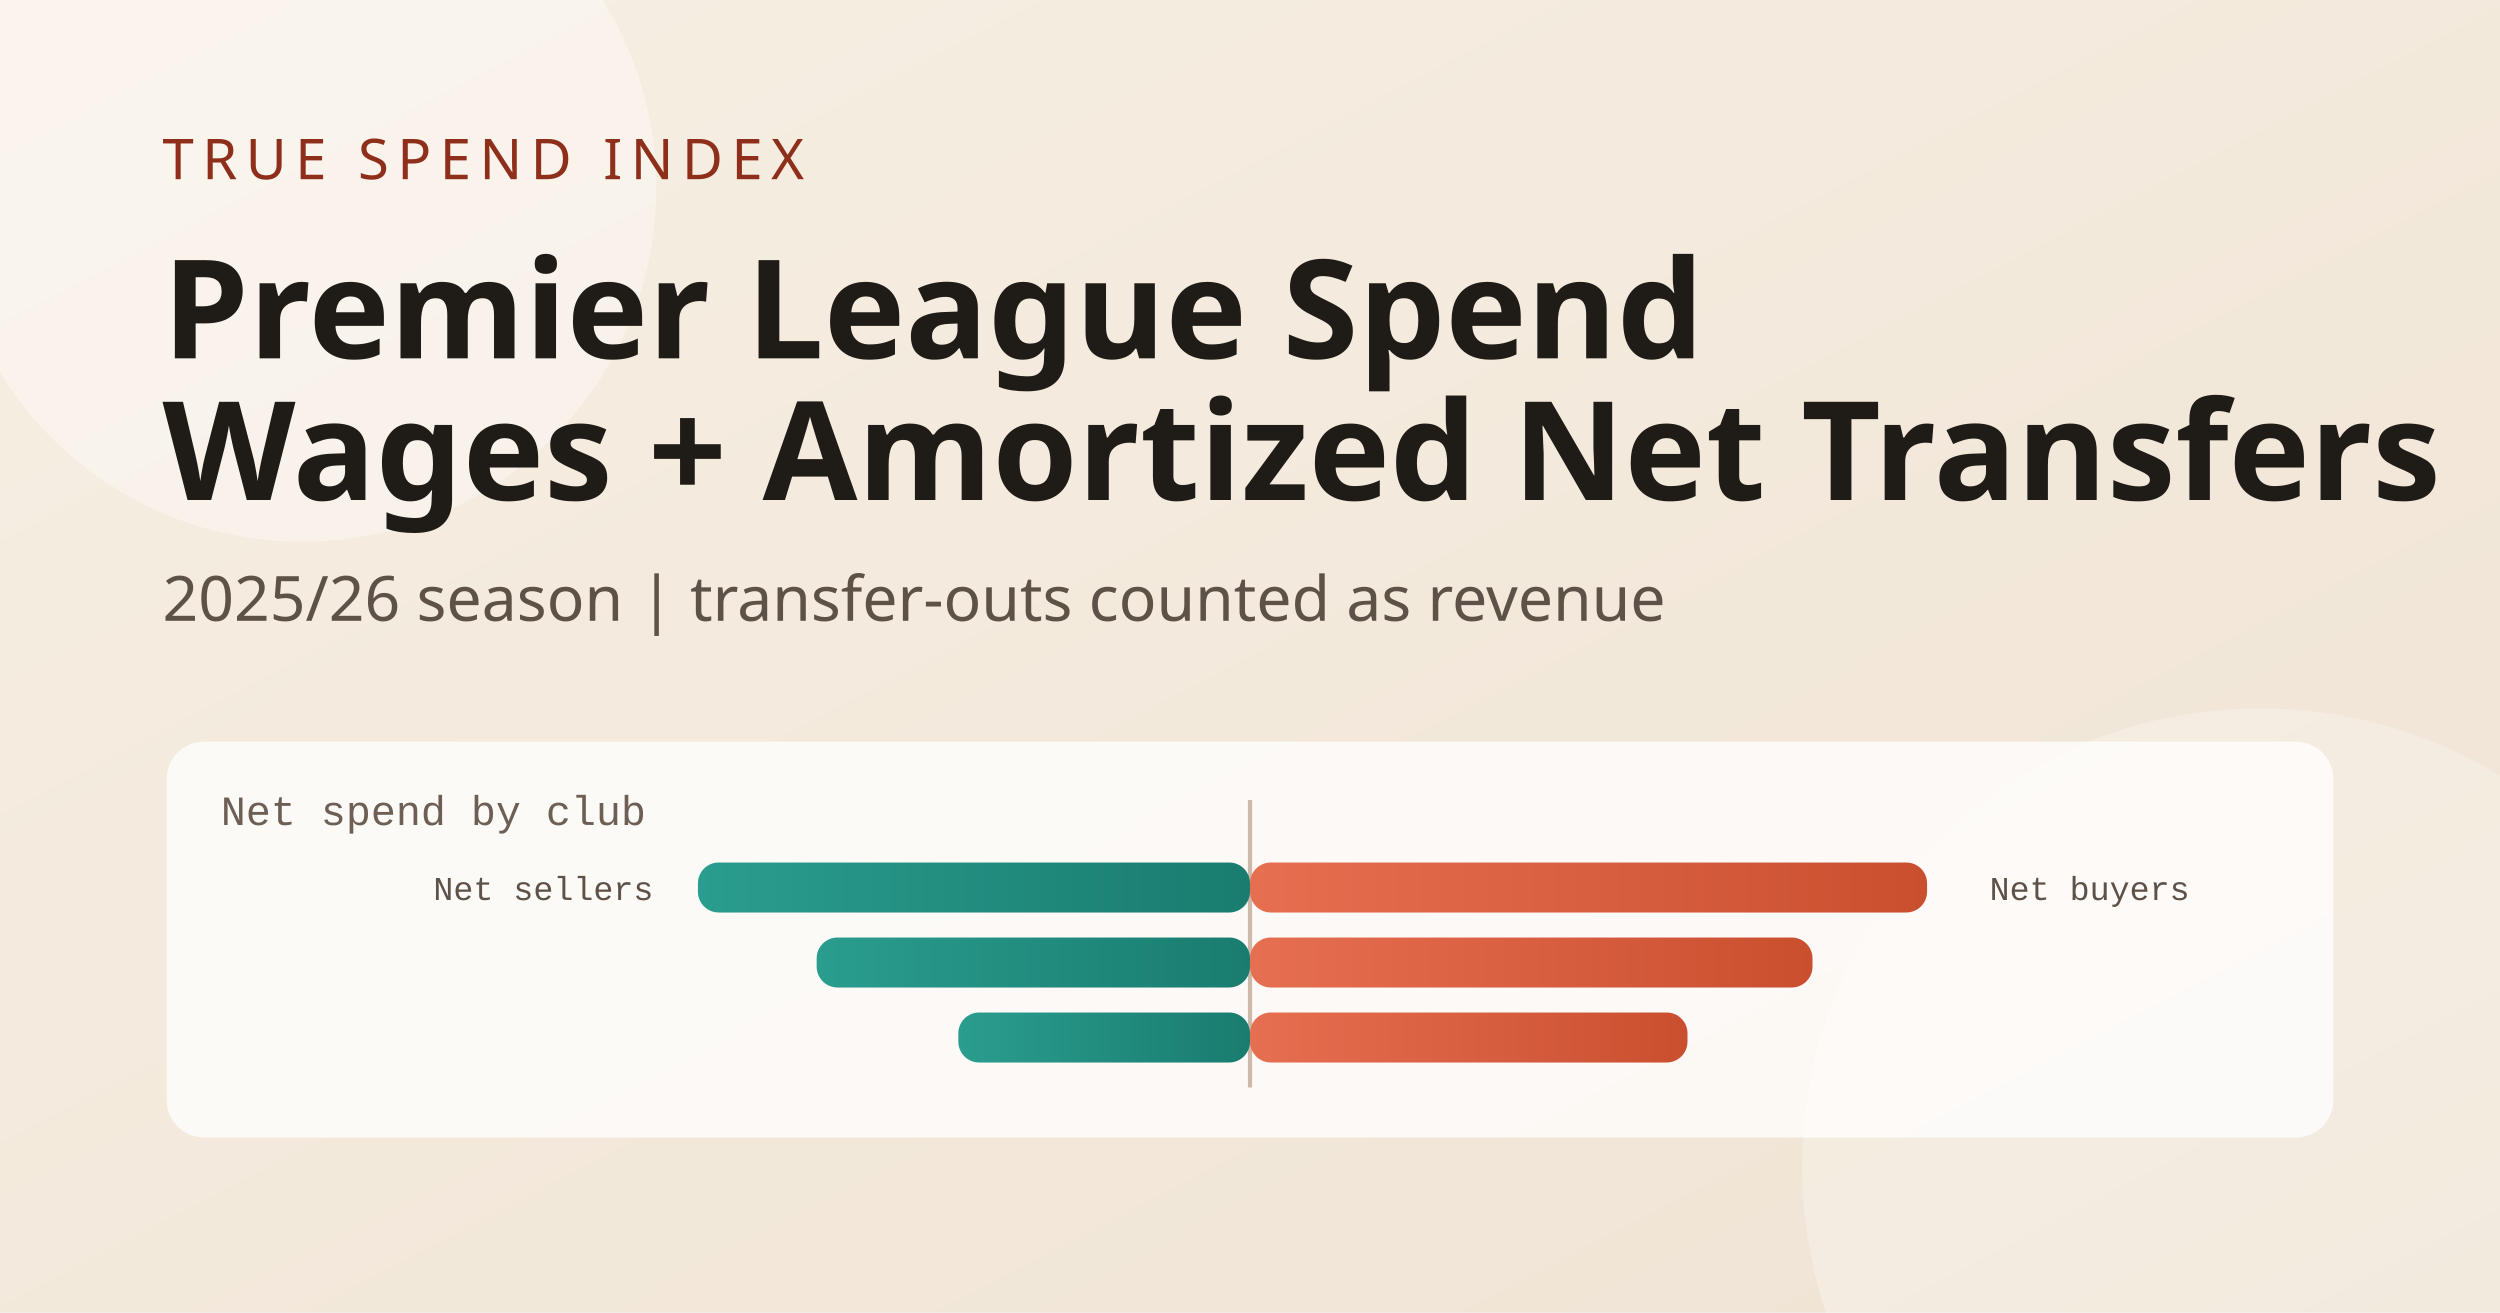
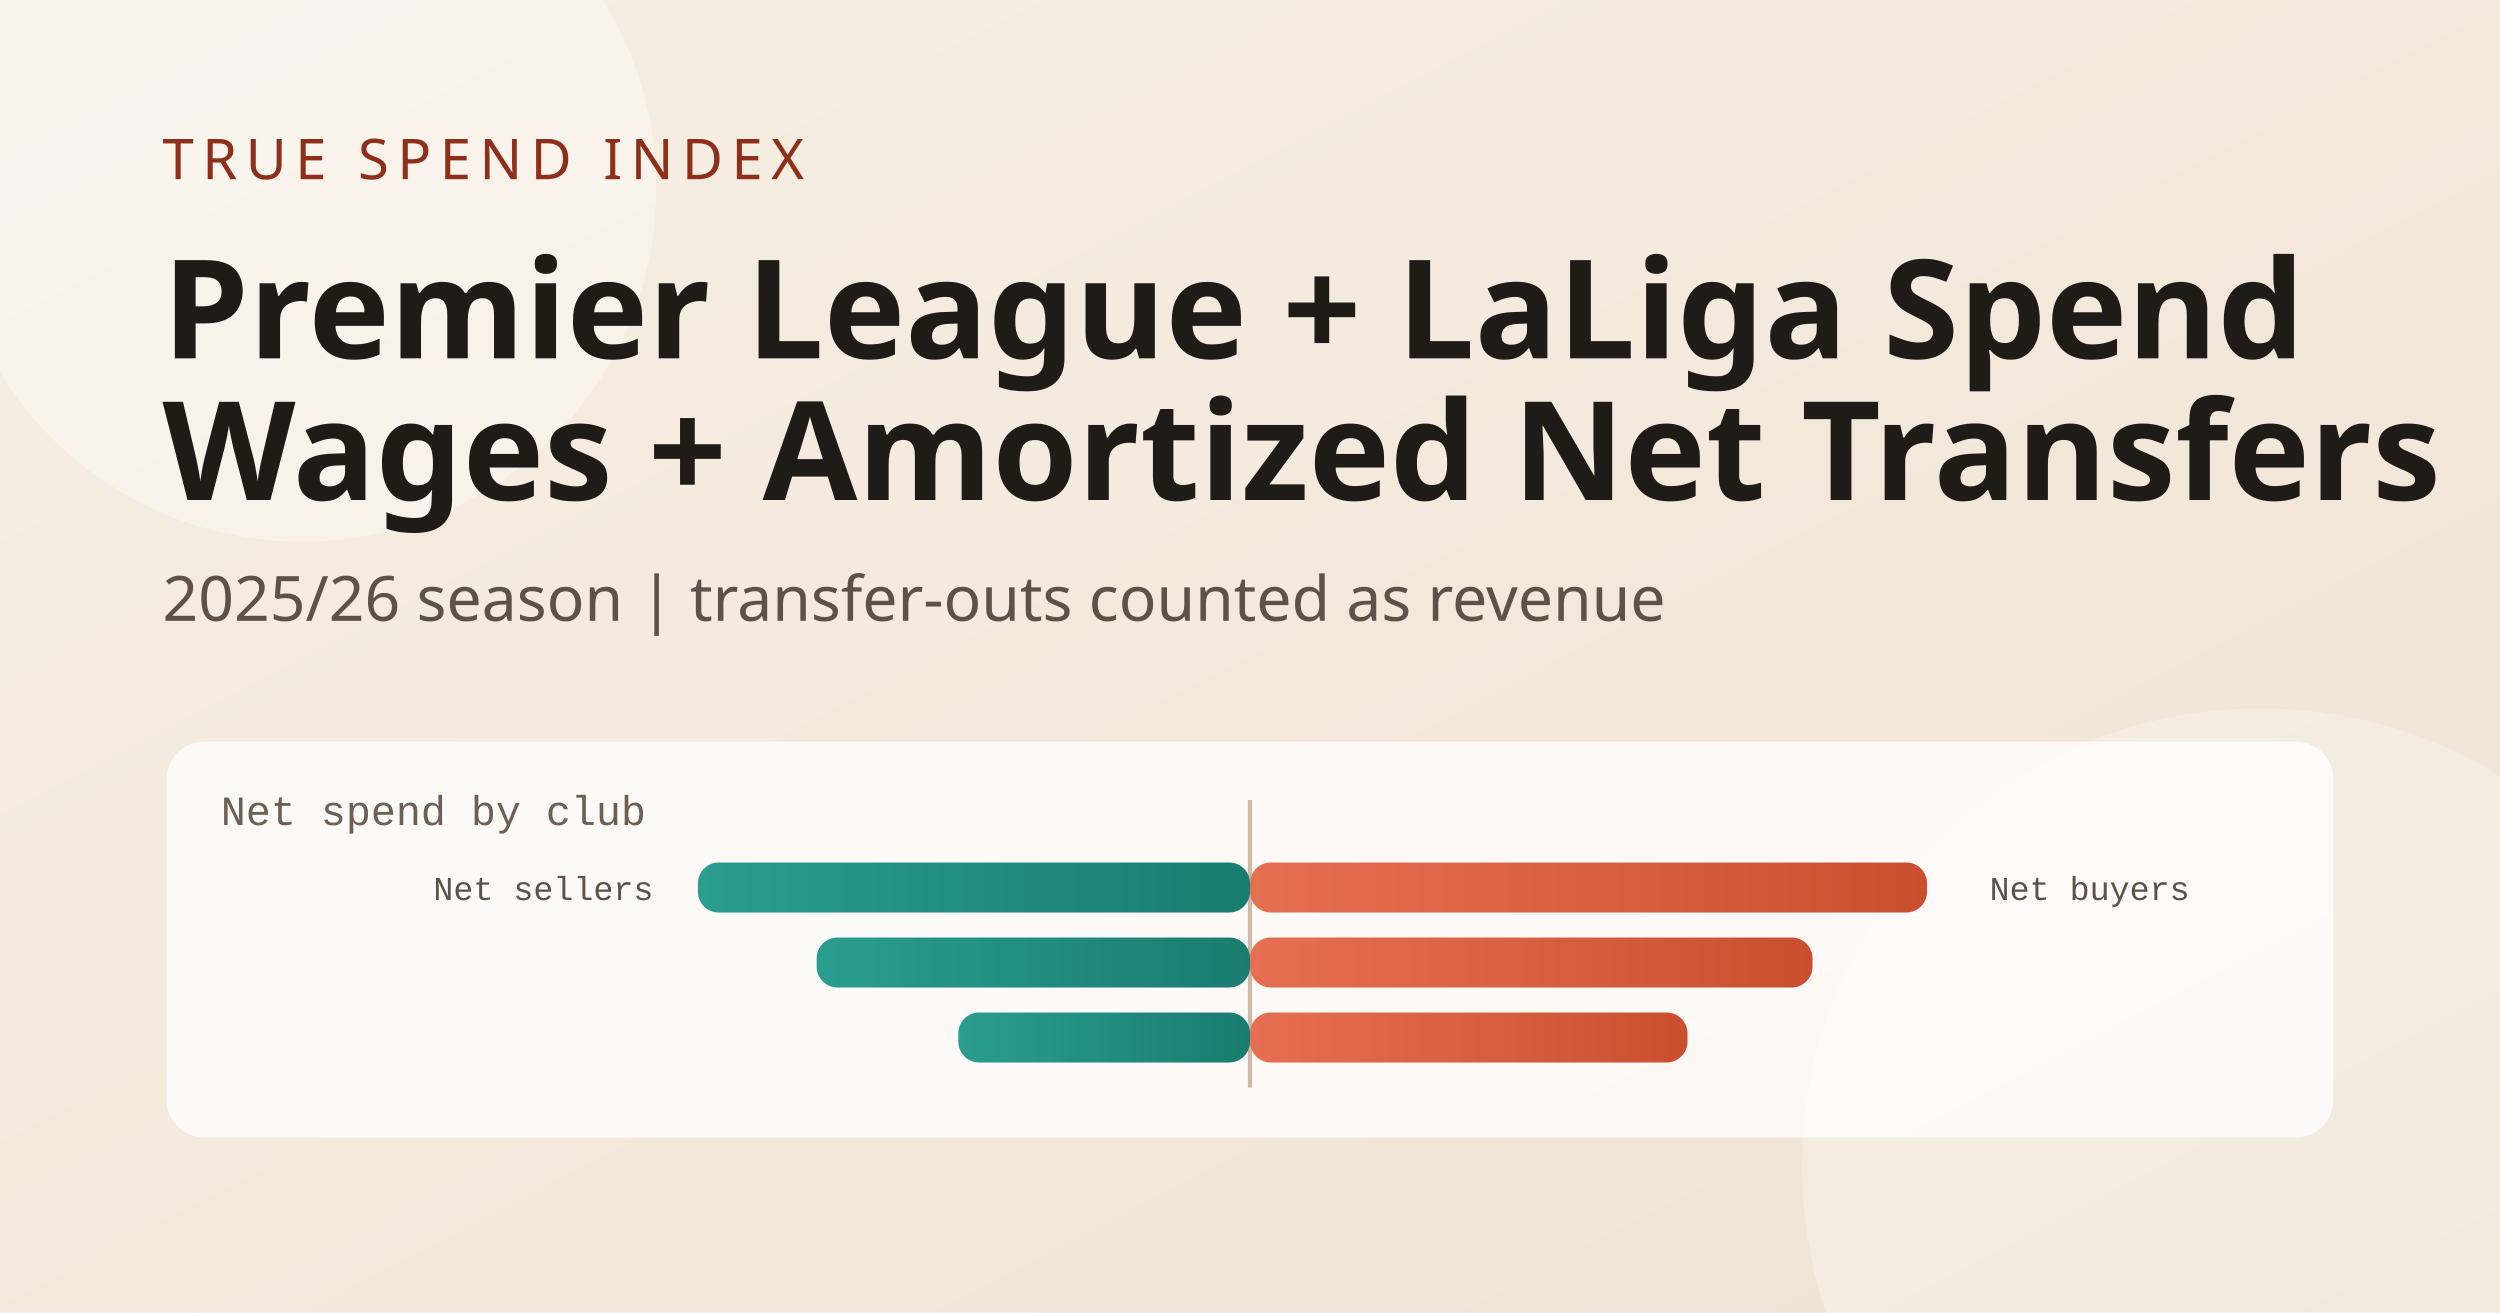
<svg xmlns="http://www.w3.org/2000/svg" width="1200" height="630" viewBox="0 0 1200 630" role="img" aria-labelledby="title desc">
  <defs>
    <linearGradient id="bg" x1="0" x2="1" y1="0" y2="1">
      <stop offset="0%" stop-color="#f7efe4" />
      <stop offset="100%" stop-color="#efe3d3" />
    </linearGradient>
    <linearGradient id="barPos" x1="0" x2="1" y1="0" y2="0">
      <stop offset="0%" stop-color="#e76f51" />
      <stop offset="100%" stop-color="#c94f2f" />
    </linearGradient>
    <linearGradient id="barNeg" x1="0" x2="1" y1="0" y2="0">
      <stop offset="0%" stop-color="#2a9d8f" />
      <stop offset="100%" stop-color="#197c6f" />
    </linearGradient>
  </defs>
  <rect width="1200" height="630" fill="url(#bg)" />
  <circle cx="145" cy="90" r="170" fill="#ffffff" fill-opacity="0.34" />
  <circle cx="1085" cy="560" r="220" fill="#ffffff" fill-opacity="0.25" />
  <g transform="translate(78 86)">
    <text x="0" y="0" font-family="'Space Grotesk', 'Avenir Next', sans-serif" font-size="27" letter-spacing="0.15em" fill="#8e2f1b">
      TRUE SPEND INDEX
    </text>
    <text x="0" y="86" font-family="'Space Grotesk', 'Avenir Next', sans-serif" font-weight="700" font-size="66" fill="#1f1b16">
-       Premier League Spend
+       Premier League + LaLiga Spend
    </text>
    <text x="0" y="154" font-family="'Space Grotesk', 'Avenir Next', sans-serif" font-weight="700" font-size="66" fill="#1f1b16">
      Wages + Amortized Net Transfers
    </text>
    <text x="0" y="212" font-family="'Space Grotesk', 'Avenir Next', sans-serif" font-size="30" fill="#5e5248">
      2025/26 season | transfer-outs counted as revenue
    </text>
  </g>
  <g transform="translate(80 356)">
    <rect x="0" y="0" width="1040" height="190" rx="18" fill="#ffffff" fill-opacity="0.76" />
    <line x1="520" y1="28" x2="520" y2="166" stroke="#cdb9a8" stroke-width="2" />
    <text x="26" y="40" font-family="'IBM Plex Mono', 'Courier New', monospace" font-size="20" fill="#6d5f54">Net spend by club</text>
    <rect x="520" y="58" width="325" height="24" rx="10" fill="url(#barPos)" />
    <rect x="520" y="94" width="270" height="24" rx="10" fill="url(#barPos)" />
    <rect x="520" y="130" width="210" height="24" rx="10" fill="url(#barPos)" />
    <rect x="255" y="58" width="265" height="24" rx="10" fill="url(#barNeg)" />
    <rect x="312" y="94" width="208" height="24" rx="10" fill="url(#barNeg)" />
    <rect x="380" y="130" width="140" height="24" rx="10" fill="url(#barNeg)" />
    <text x="875" y="76" font-family="'IBM Plex Mono', 'Courier New', monospace" font-size="16" fill="#5e5248">Net buyers</text>
    <text x="128" y="76" font-family="'IBM Plex Mono', 'Courier New', monospace" font-size="16" fill="#5e5248">Net sellers</text>
  </g>
</svg>
